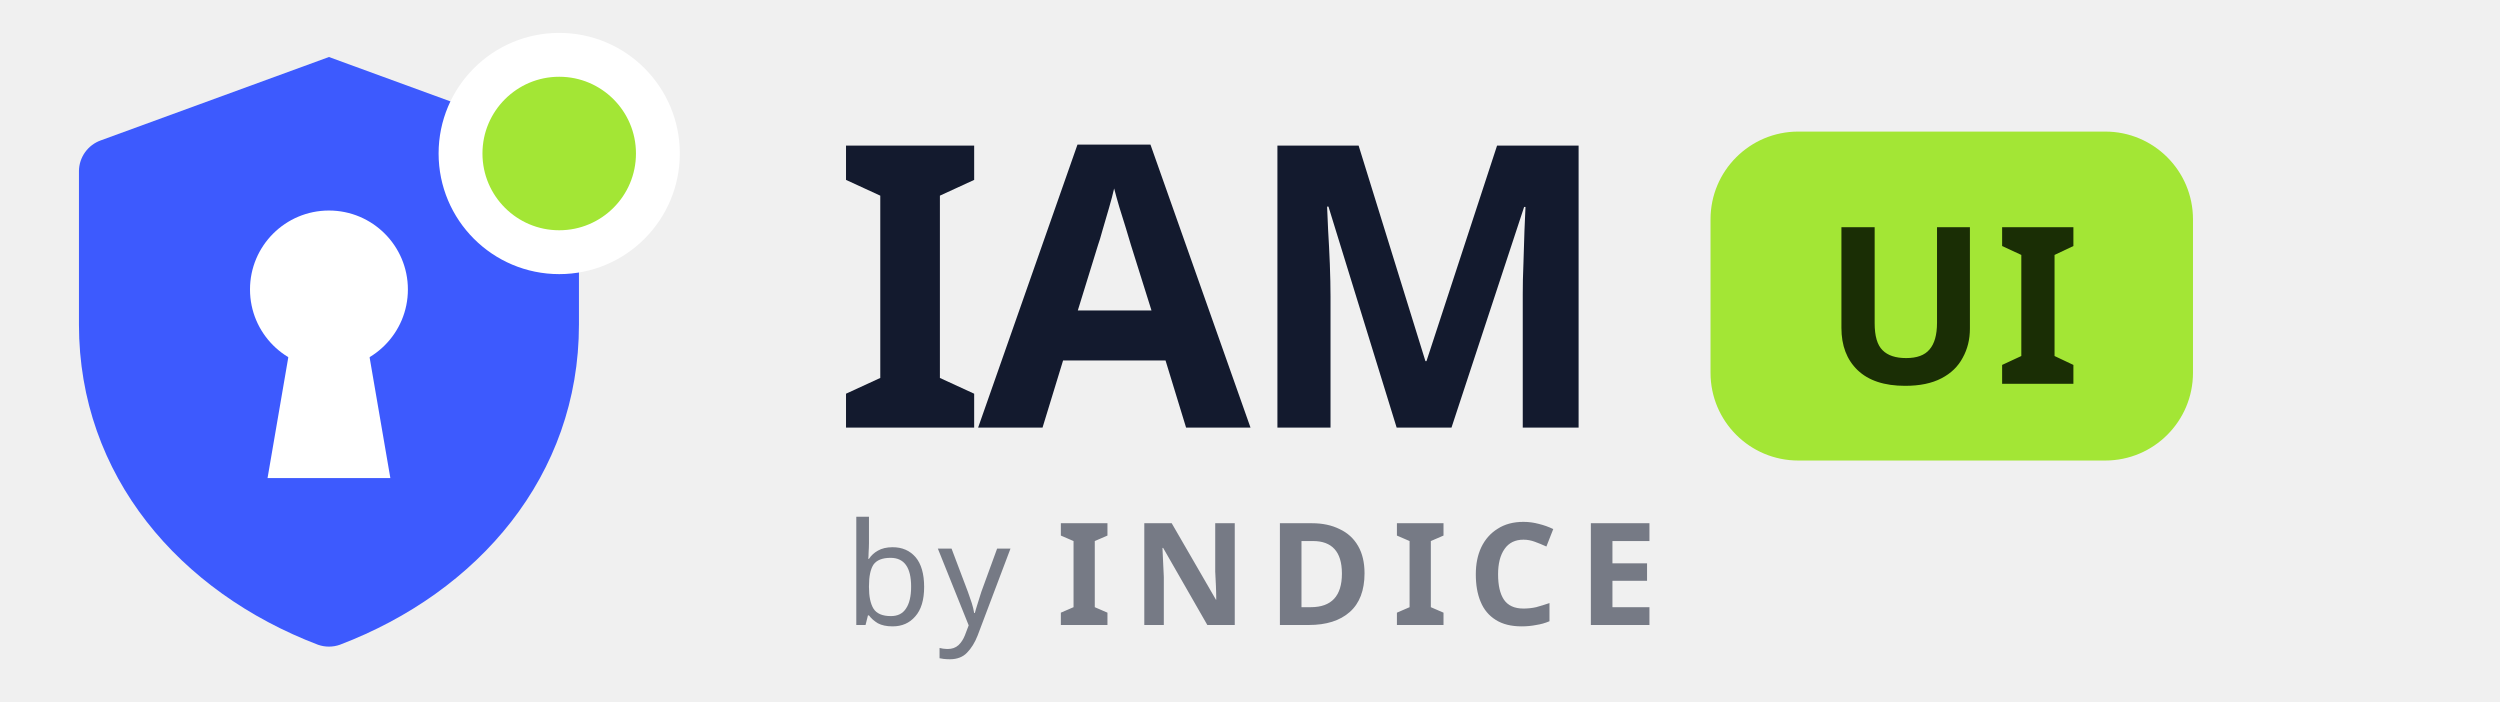
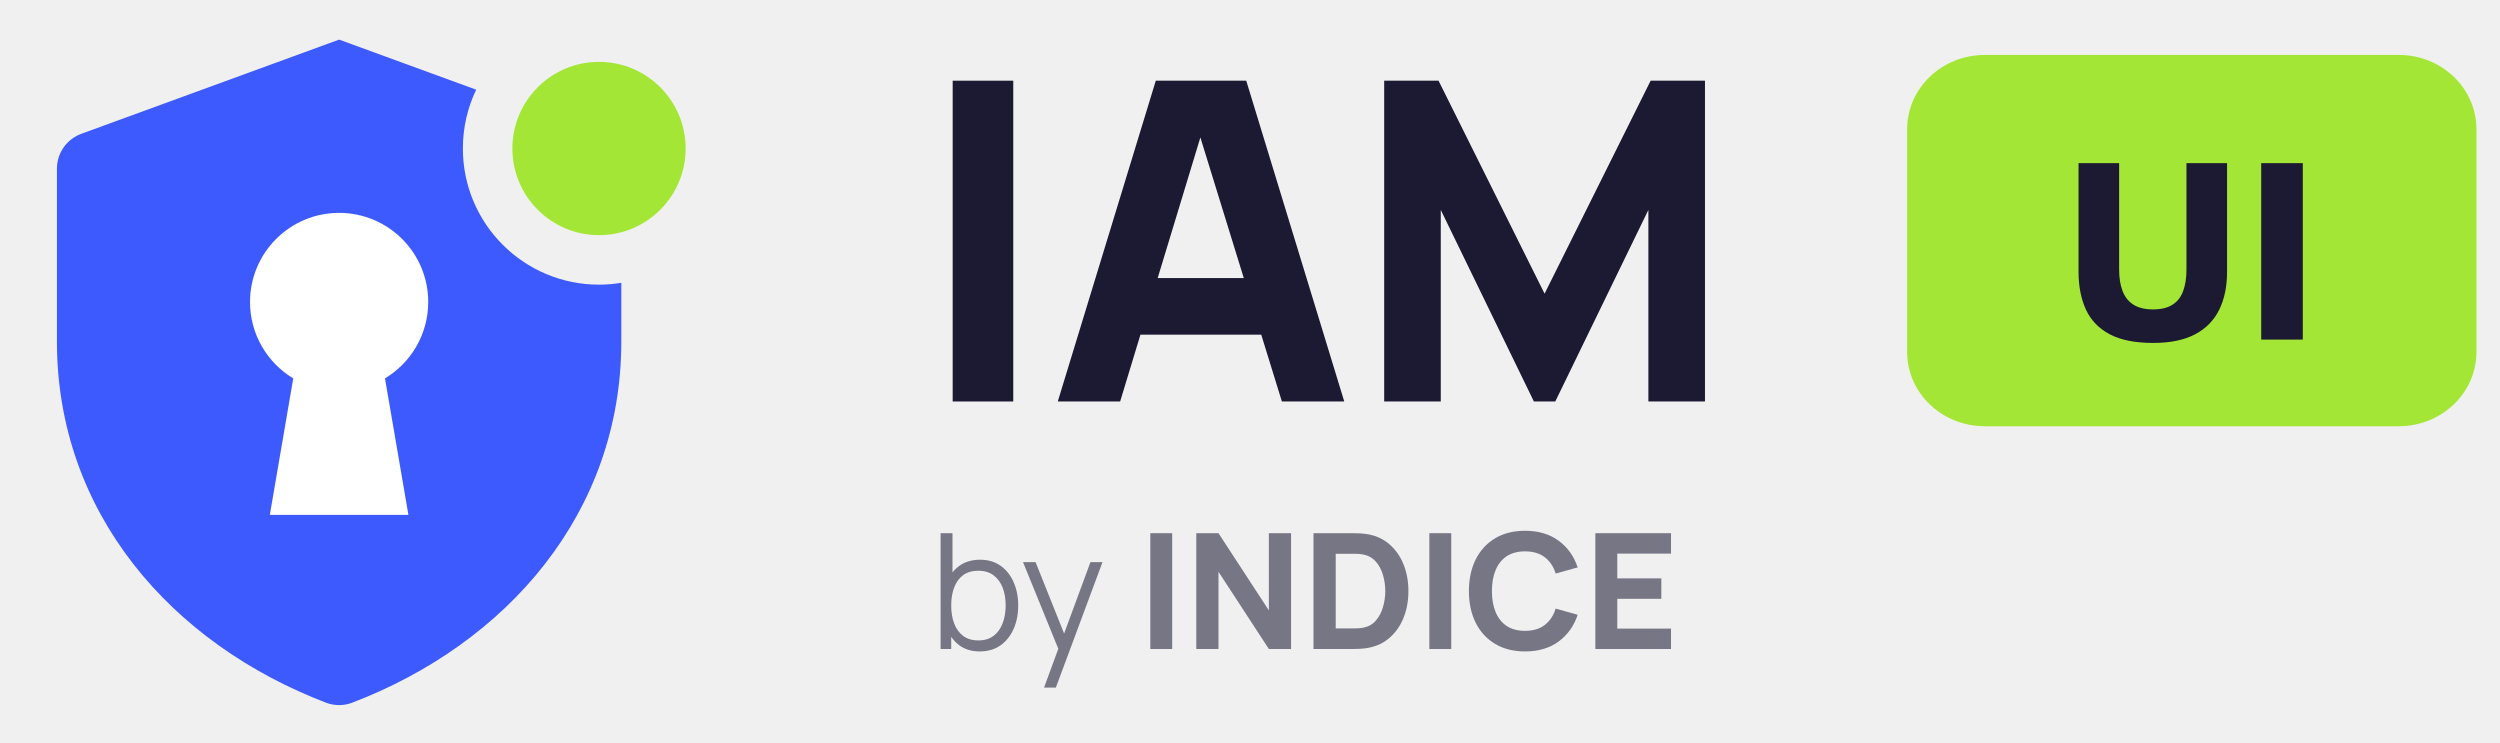
- <svg xmlns="http://www.w3.org/2000/svg" viewBox="0 0 114 32">
-   <path d="M15 2.6 4.6 6.4a1.5 1.5 0 0 0-1 1.4v7c0 6.9 4.6 12.2 10.9 14.6a1.5 1.5 0 0 0 1 0c6.3-2.4 10.9-7.7 10.9-14.6v-7a1.5 1.5 0 0 0-1-1.4L15 2.6Z" fill="#3d5afe" />
-   <circle cx="15" cy="13.2" r="3.6" fill="#ffffff" />
-   <path d="M13.3 15.4h3.4l1.1 6.4h-5.6Z" fill="#ffffff" />
-   <circle cx="25.5" cy="7" r="4.5" fill="#a3e635" stroke="#ffffff" stroke-width="2" />
-   <text x="38" y="19.5" font-family="Geist, 'Segoe UI', sans-serif" font-size="18" font-weight="700" fill="#131a2e" letter-spacing="-0.4">IAM</text>
-   <rect x="78" y="6" width="22" height="15" rx="4" fill="#a3e635" />
-   <text x="89" y="17.5" text-anchor="middle" font-family="Geist, 'Segoe UI', sans-serif" font-size="10" font-weight="800" fill="#1a2e05" letter-spacing="0.3">UI</text>
-   <text x="38.5" y="28.5" font-family="Geist, 'Segoe UI', sans-serif" font-size="6.5" font-weight="500" fill="#131a2e" fill-opacity="0.55" letter-spacing="0.4">by <tspan font-weight="700" letter-spacing="0.9">INDICE</tspan>
-   </text>
+ <svg xmlns="http://www.w3.org/2000/svg" width="101" height="30" viewBox="0 0 101 30" fill="none">
+   <path d="M19.238 3.623C18.893 4.342 18.7 5.149 18.7 6C18.7 9.038 21.163 11.5 24.2 11.5C24.507 11.5 24.808 11.473 25.101 11.425V13.8C25.101 20.7 20.5 26 14.2 28.4C13.877 28.515 13.524 28.515 13.2 28.4C6.9 26 2.3 20.7 2.3 13.8V6.8C2.303 6.492 2.401 6.193 2.579 5.942C2.758 5.692 3.01 5.503 3.3 5.4L13.7 1.6L19.238 3.623Z" fill="#3D5AFE" />
+   <path d="M13.7 8.6C15.689 8.6 17.3 10.212 17.3 12.2C17.3 13.511 16.6 14.658 15.553 15.287L16.5 20.8H10.901L11.847 15.287C10.8 14.657 10.101 13.511 10.101 12.2C10.101 10.212 11.712 8.6 13.7 8.6Z" fill="white" />
+   <path d="M24.2 2.5C26.133 2.5 27.7 4.067 27.7 6C27.7 7.933 26.133 9.5 24.2 9.5C22.267 9.5 20.7 7.933 20.7 6C20.7 4.067 22.267 2.5 24.2 2.5Z" fill="#A3E635" />
+   <path d="M96.912 2.22H80.184C78.452 2.22 77.048 3.563 77.048 5.22V14.22C77.048 15.877 78.452 17.22 80.184 17.22H96.912C98.644 17.22 100.048 15.877 100.048 14.22V5.22C100.048 3.563 98.644 2.22 96.912 2.22Z" fill="#A3E635" />
+   <path d="M86.988 13.855C86.261 13.855 85.676 13.739 85.233 13.505C84.793 13.272 84.473 12.94 84.273 12.51C84.073 12.077 83.973 11.567 83.973 10.98C83.973 10.85 83.973 10.678 83.973 10.465C83.973 10.248 83.973 10.012 83.973 9.755C83.973 9.495 83.973 9.235 83.973 8.975C83.973 8.515 83.973 8.1 83.973 7.73C83.973 7.36 83.973 6.98 83.973 6.59H85.613C85.613 6.98 85.613 7.36 85.613 7.73C85.613 8.1 85.613 8.515 85.613 8.975V10.89C85.613 11.23 85.66 11.52 85.753 11.76C85.846 12 85.993 12.184 86.193 12.31C86.396 12.437 86.66 12.5 86.983 12.5C87.31 12.5 87.571 12.437 87.768 12.31C87.968 12.184 88.111 12 88.198 11.76C88.288 11.52 88.333 11.229 88.333 10.885V8.975C88.333 8.515 88.333 8.1 88.333 7.73C88.333 7.36 88.333 6.98 88.333 6.59H89.973C89.973 6.98 89.973 7.36 89.973 7.73C89.973 8.1 89.973 8.515 89.973 8.975C89.973 9.235 89.973 9.497 89.973 9.76C89.973 10.02 89.973 10.258 89.973 10.475C89.973 10.692 89.973 10.862 89.973 10.985C89.973 11.572 89.868 12.08 89.658 12.51C89.448 12.94 89.123 13.272 88.683 13.505C88.243 13.739 87.678 13.855 86.988 13.855Z" fill="#1C1A33" />
+   <path d="M91.353 13.72C91.353 13.337 91.353 12.965 91.353 12.605C91.353 12.245 91.353 11.842 91.353 11.395V8.975C91.353 8.515 91.353 8.1 91.353 7.73C91.353 7.36 91.353 6.98 91.353 6.59H93.033C93.033 6.98 93.033 7.36 93.033 7.73C93.033 8.1 93.033 8.515 93.033 8.975V11.395C93.033 11.842 93.033 12.245 93.033 12.605C93.033 12.965 93.033 13.337 93.033 13.72H91.353Z" fill="#1C1A33" />
+   <path d="M40.936 16.22H38.488V3.26H40.936V16.22Z" fill="#1C1A33" />
+   <path d="M54.308 16.22H51.788L50.954 13.52H46.074L45.254 16.22H42.734L46.694 3.26H50.348L54.308 16.22ZM46.77 11.234H50.249L48.495 5.553L46.77 11.234Z" fill-rule="evenodd" clip-rule="evenodd" fill="#1C1A33" />
+   <path d="M62.401 11.864L66.686 3.26H68.881V16.22H66.595V8.48L62.833 16.22H61.969L58.207 8.48V16.22H55.921V3.26H58.117L62.401 11.864Z" fill="#1C1A33" />
+   <path d="M42.99 25.594L44.054 22.71H44.541L42.656 27.78H42.179L42.756 26.211L41.33 22.71H41.837L42.99 25.594Z" fill="#777685" />
+   <path d="M38.48 23.123C38.563 23.02 38.659 22.93 38.767 22.853C38.992 22.693 39.269 22.613 39.599 22.613C39.919 22.613 40.194 22.694 40.424 22.857C40.653 23.019 40.829 23.24 40.95 23.519C41.074 23.799 41.136 24.114 41.136 24.462C41.136 24.813 41.074 25.128 40.95 25.408C40.827 25.687 40.65 25.909 40.418 26.074C40.186 26.236 39.906 26.318 39.579 26.318C39.256 26.318 38.983 26.236 38.76 26.074C38.63 25.978 38.522 25.861 38.429 25.727V26.22H38V21.541H38.48V23.123ZM39.52 23.058C39.276 23.058 39.072 23.118 38.909 23.237C38.749 23.356 38.629 23.522 38.549 23.734C38.469 23.944 38.429 24.187 38.429 24.462C38.429 24.733 38.469 24.976 38.549 25.19C38.629 25.402 38.751 25.57 38.913 25.691C39.075 25.812 39.281 25.873 39.53 25.873C39.775 25.873 39.979 25.811 40.142 25.687C40.304 25.564 40.425 25.395 40.505 25.183C40.587 24.969 40.629 24.729 40.629 24.462C40.629 24.198 40.589 23.959 40.509 23.747C40.429 23.535 40.306 23.367 40.142 23.244C39.979 23.12 39.772 23.058 39.52 23.058Z" fill-rule="evenodd" clip-rule="evenodd" fill="#777685" />
+   <path d="M61.612 21.443C62.15 21.443 62.601 21.576 62.965 21.842C63.331 22.109 63.589 22.47 63.738 22.924L62.848 23.171C62.761 22.888 62.614 22.668 62.408 22.512C62.202 22.354 61.937 22.275 61.612 22.275C61.316 22.275 61.068 22.341 60.868 22.473C60.671 22.605 60.523 22.791 60.423 23.032C60.323 23.272 60.273 23.555 60.273 23.88C60.273 24.205 60.323 24.488 60.423 24.728C60.523 24.968 60.671 25.155 60.868 25.288C61.068 25.42 61.316 25.486 61.612 25.486C61.937 25.486 62.202 25.407 62.408 25.248C62.614 25.09 62.761 24.87 62.848 24.588L63.738 24.835C63.589 25.29 63.331 25.652 62.965 25.919C62.601 26.185 62.15 26.318 61.612 26.318C61.144 26.318 60.74 26.216 60.4 26.012C60.062 25.809 59.801 25.524 59.617 25.158C59.435 24.792 59.344 24.366 59.344 23.88C59.344 23.395 59.435 22.969 59.617 22.603C59.801 22.237 60.062 21.952 60.4 21.748C60.74 21.545 61.144 21.443 61.612 21.443Z" fill="#777685" />
+   <path d="M47.356 26.22H46.473V21.541H47.356V26.22Z" fill="#777685" />
+   <path d="M51.262 24.661V21.541H52.159V26.22H51.262L49.227 23.1V26.22H48.33V21.541H49.227L51.262 24.661Z" fill="#777685" />
+   <path d="M54.808 21.544C54.922 21.546 55.033 21.553 55.14 21.566C55.516 21.611 55.836 21.743 56.098 21.959C56.36 22.176 56.56 22.451 56.696 22.785C56.833 23.118 56.9 23.484 56.9 23.88C56.9 24.277 56.833 24.642 56.696 24.975C56.56 25.309 56.36 25.585 56.098 25.801C55.836 26.018 55.516 26.148 55.14 26.194C55.033 26.207 54.922 26.215 54.808 26.217C54.693 26.219 54.617 26.22 54.58 26.22H53.065V21.541H54.58C54.617 21.541 54.693 21.541 54.808 21.544ZM53.963 25.388H54.58C54.639 25.388 54.718 25.387 54.817 25.385C54.917 25.381 55.007 25.371 55.087 25.356C55.291 25.315 55.457 25.219 55.585 25.07C55.715 24.92 55.81 24.74 55.871 24.53C55.934 24.32 55.965 24.103 55.965 23.88C55.965 23.646 55.932 23.424 55.867 23.214C55.804 23.004 55.708 22.826 55.578 22.681C55.448 22.536 55.284 22.444 55.087 22.405C55.007 22.387 54.917 22.378 54.817 22.375C54.718 22.373 54.639 22.373 54.58 22.373H53.963V25.388Z" fill-rule="evenodd" clip-rule="evenodd" fill="#777685" />
+   <path d="M58.63 26.22H57.746V21.541H58.63V26.22Z" fill="#777685" />
+   <path d="M67.509 22.366H65.338V23.367H67.118V24.192H65.338V25.395H67.509V26.22H64.453V21.541H67.509V22.366Z" fill="#777685" />
</svg>
